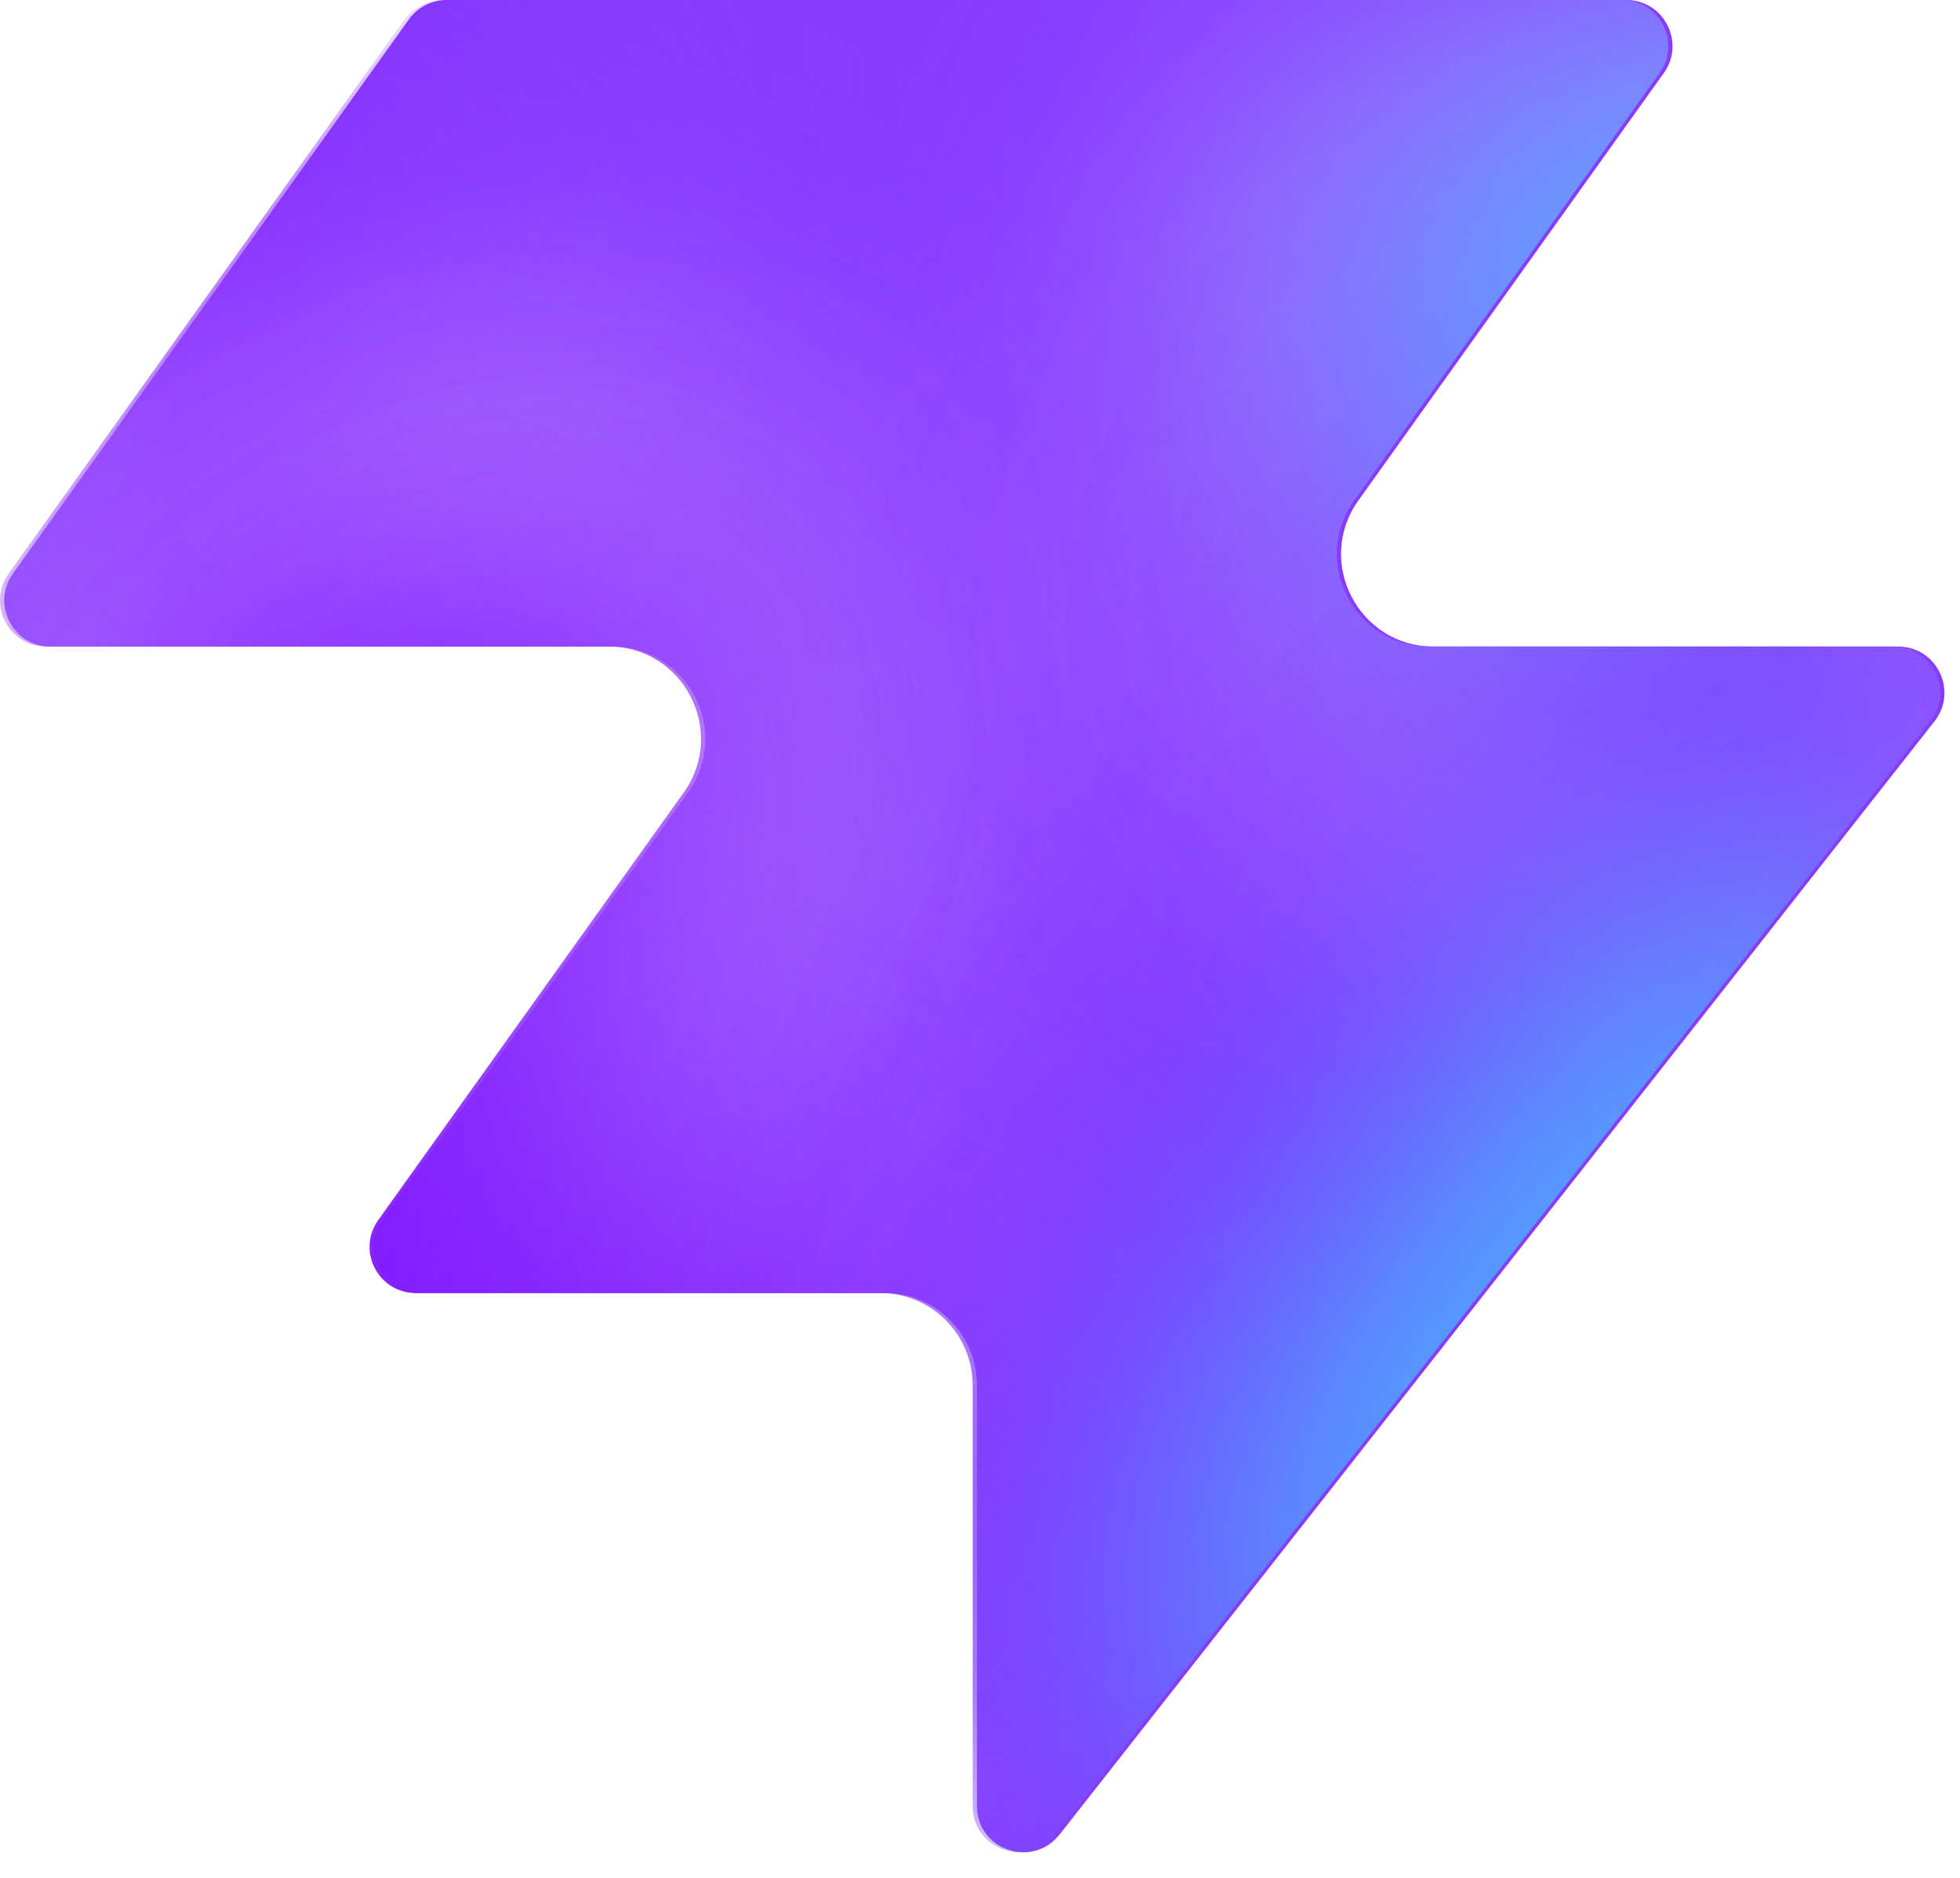
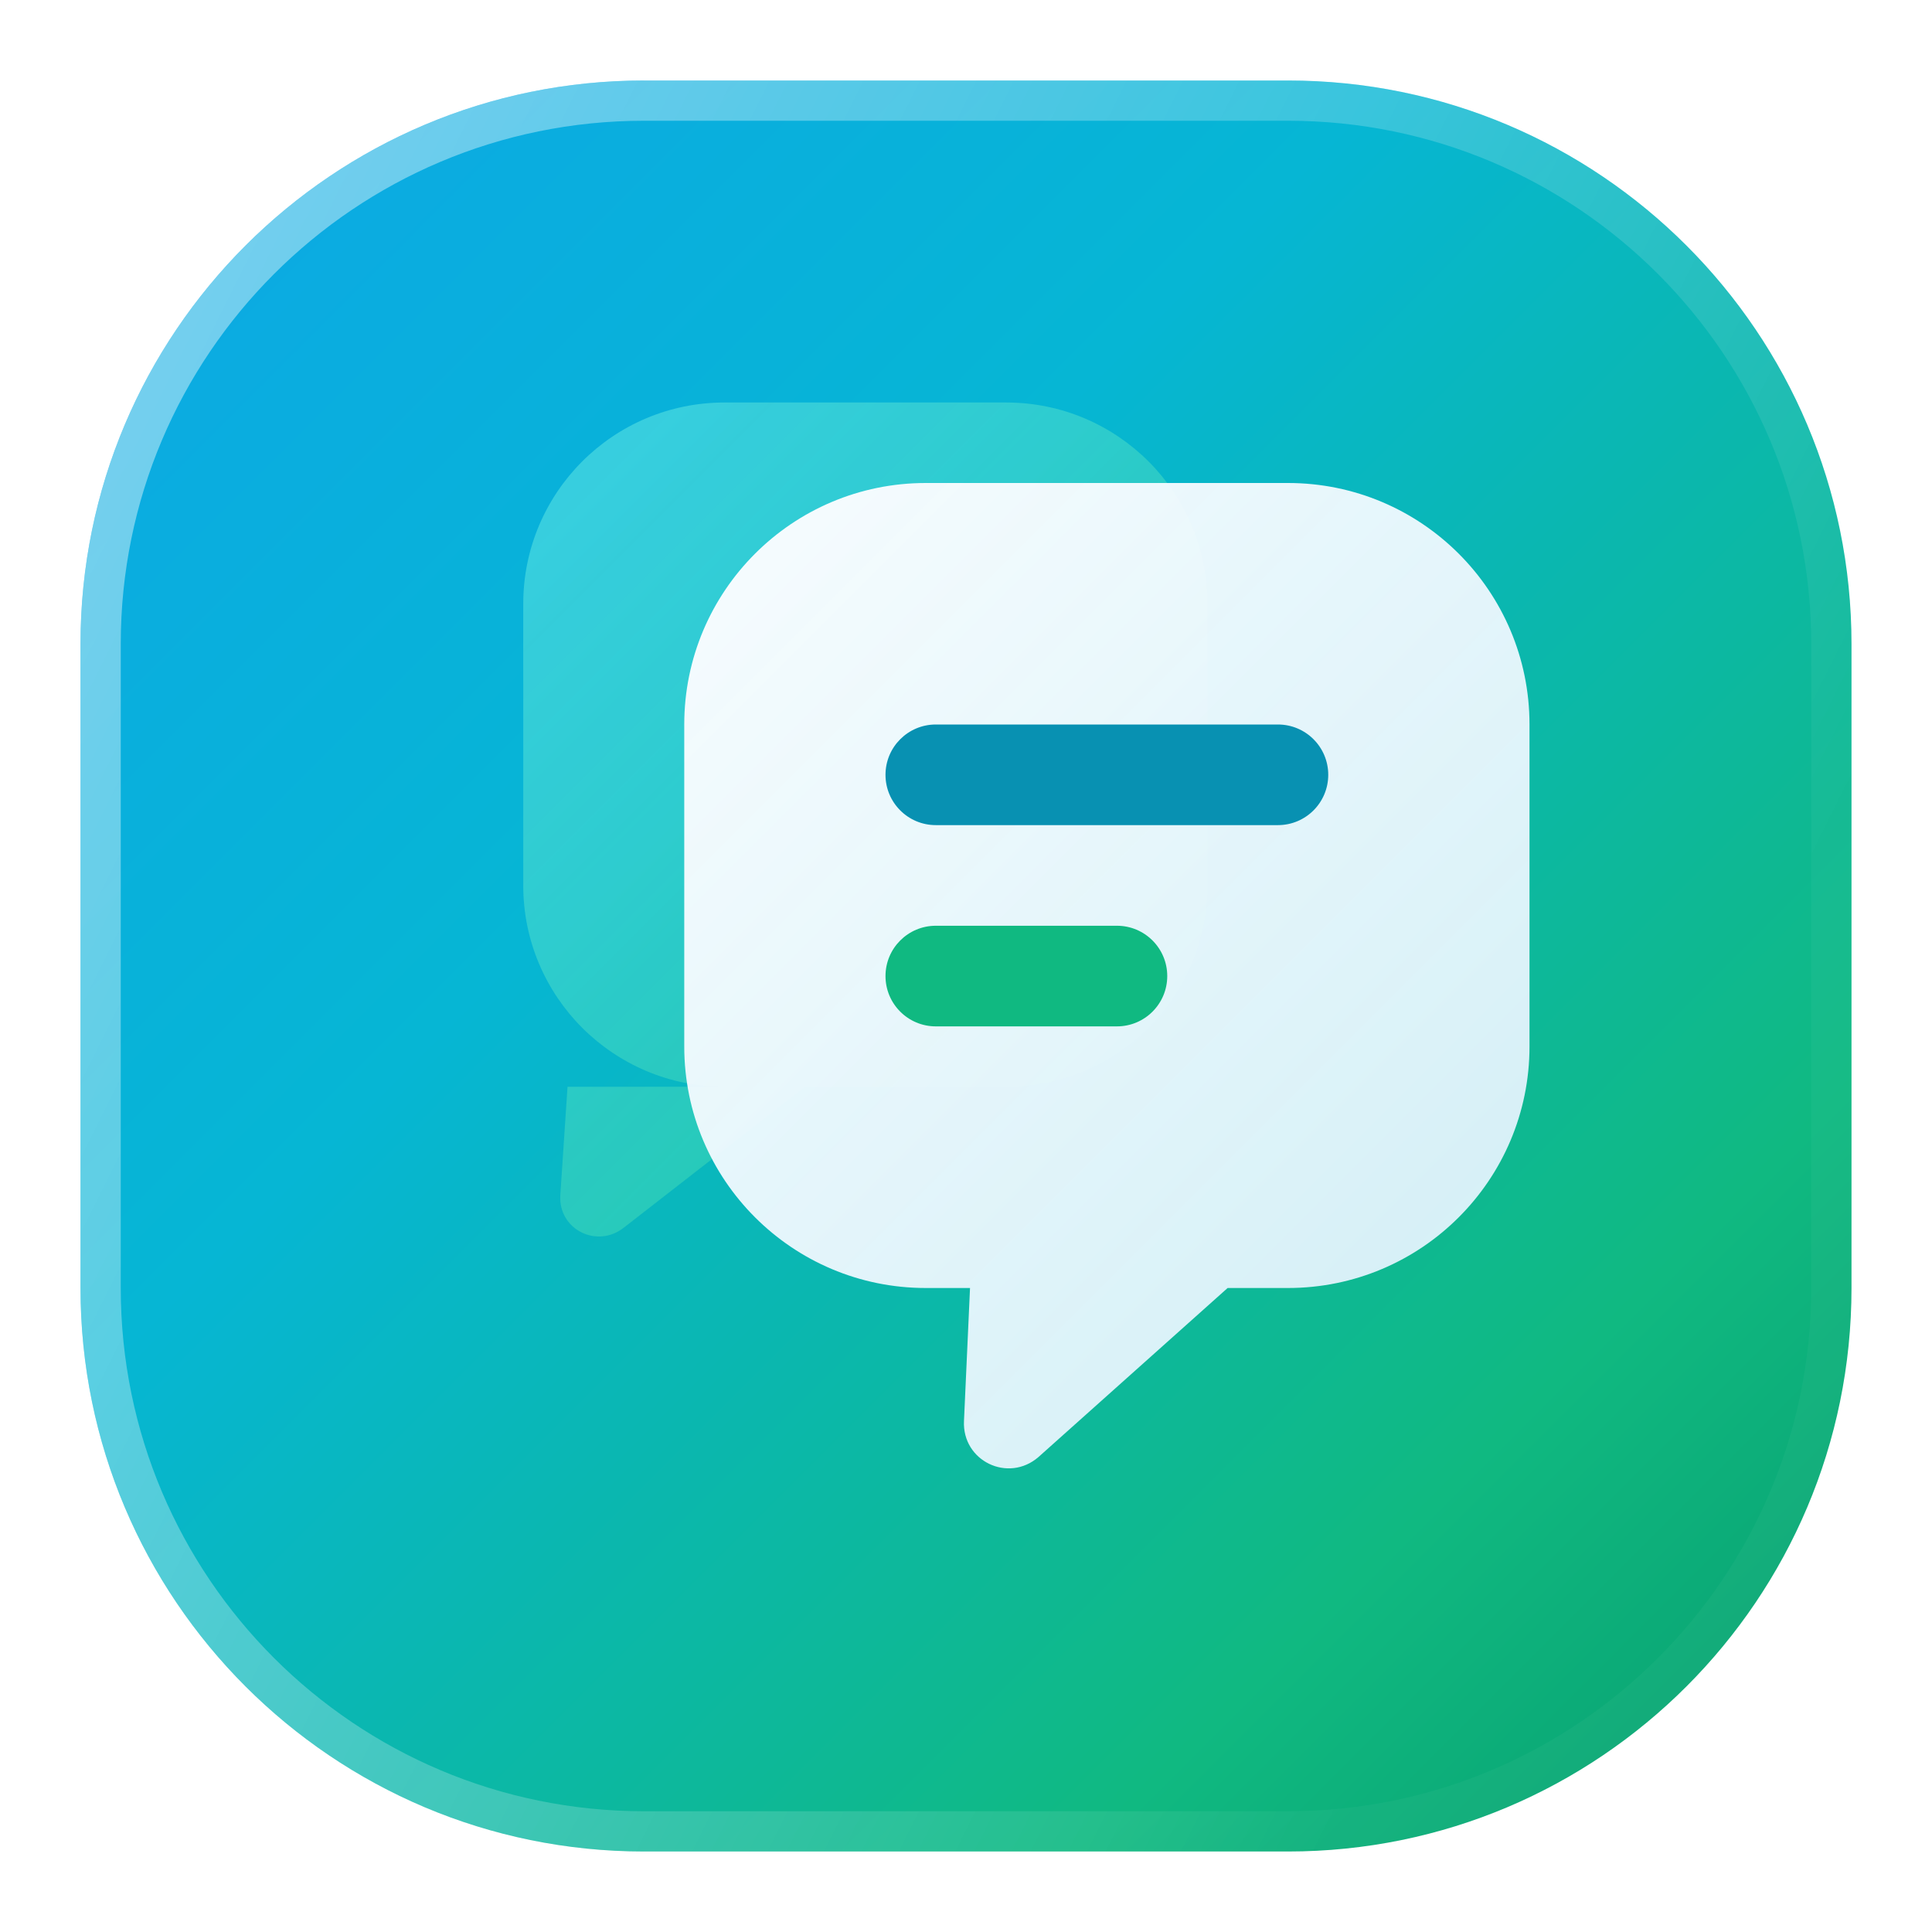
- <svg xmlns="http://www.w3.org/2000/svg" width="48" height="46" fill="none" viewBox="0 0 48 46">
-   <path fill="#863bff" d="M25.946 44.938c-.664.845-2.021.375-2.021-.698V33.937a2.26 2.26 0 0 0-2.262-2.262H10.287c-.92 0-1.456-1.04-.92-1.788l7.48-10.471c1.07-1.497 0-3.578-1.842-3.578H1.237c-.92 0-1.456-1.04-.92-1.788L10.013.474c.214-.297.556-.474.92-.474h28.894c.92 0 1.456 1.04.92 1.788l-7.48 10.471c-1.07 1.498 0 3.579 1.842 3.579h11.377c.943 0 1.473 1.088.89 1.83L25.947 44.94z" style="fill:#863bff;fill:color(display-p3 .525 .23 1);fill-opacity:1" />
-   <mask id="a" width="48" height="46" x="0" y="0" maskUnits="userSpaceOnUse" style="mask-type:alpha">
-     <path fill="#000" d="M25.842 44.938c-.664.844-2.021.375-2.021-.698V33.937a2.26 2.26 0 0 0-2.262-2.262H10.183c-.92 0-1.456-1.04-.92-1.788l7.48-10.471c1.07-1.498 0-3.579-1.842-3.579H1.133c-.92 0-1.456-1.04-.92-1.787L9.91.473c.214-.297.556-.474.92-.474h28.894c.92 0 1.456 1.04.92 1.788l-7.48 10.471c-1.07 1.498 0 3.578 1.842 3.578h11.377c.943 0 1.473 1.088.89 1.832L25.843 44.94z" style="fill:#000;fill-opacity:1" />
-   </mask>
-   <g mask="url(#a)">
-     <g filter="url(#b)">
-       <ellipse cx="5.508" cy="14.704" fill="#ede6ff" rx="5.508" ry="14.704" style="fill:#ede6ff;fill:color(display-p3 .927 .903 1);fill-opacity:1" transform="matrix(.00324 1 1 -.00324 -4.47 31.516)" />
-     </g>
-     <g filter="url(#c)">
-       <ellipse cx="10.399" cy="29.851" fill="#ede6ff" rx="10.399" ry="29.851" style="fill:#ede6ff;fill:color(display-p3 .927 .903 1);fill-opacity:1" transform="matrix(.00324 1 1 -.00324 -39.328 7.883)" />
-     </g>
-     <g filter="url(#d)">
-       <ellipse cx="5.508" cy="30.487" fill="#7e14ff" rx="5.508" ry="30.487" style="fill:#7e14ff;fill:color(display-p3 .492 .077 1);fill-opacity:1" transform="rotate(89.814 -25.913 -14.639)scale(1 -1)" />
-     </g>
-     <g filter="url(#e)">
-       <ellipse cx="5.508" cy="30.599" fill="#7e14ff" rx="5.508" ry="30.599" style="fill:#7e14ff;fill:color(display-p3 .492 .077 1);fill-opacity:1" transform="rotate(89.814 -32.644 -3.334)scale(1 -1)" />
-     </g>
-     <g filter="url(#f)">
-       <ellipse cx="5.508" cy="30.599" fill="#7e14ff" rx="5.508" ry="30.599" style="fill:#7e14ff;fill:color(display-p3 .492 .077 1);fill-opacity:1" transform="matrix(.00324 1 1 -.00324 -34.34 30.47)" />
-     </g>
-     <g filter="url(#g)">
-       <ellipse cx="14.072" cy="22.078" fill="#ede6ff" rx="14.072" ry="22.078" style="fill:#ede6ff;fill:color(display-p3 .927 .903 1);fill-opacity:1" transform="rotate(93.35 24.506 48.493)scale(-1 1)" />
-     </g>
-     <g filter="url(#h)">
-       <ellipse cx="3.47" cy="21.501" fill="#7e14ff" rx="3.47" ry="21.501" style="fill:#7e14ff;fill:color(display-p3 .492 .077 1);fill-opacity:1" transform="rotate(89.009 28.708 47.59)scale(-1 1)" />
-     </g>
-     <g filter="url(#i)">
-       <ellipse cx="3.47" cy="21.501" fill="#7e14ff" rx="3.47" ry="21.501" style="fill:#7e14ff;fill:color(display-p3 .492 .077 1);fill-opacity:1" transform="rotate(89.009 28.708 47.59)scale(-1 1)" />
-     </g>
-     <g filter="url(#j)">
-       <ellipse cx=".387" cy="8.972" fill="#7e14ff" rx="4.407" ry="29.108" style="fill:#7e14ff;fill:color(display-p3 .492 .077 1);fill-opacity:1" transform="rotate(39.51 .387 8.972)" />
-     </g>
-     <g filter="url(#k)">
-       <ellipse cx="47.523" cy="-6.092" fill="#7e14ff" rx="4.407" ry="29.108" style="fill:#7e14ff;fill:color(display-p3 .492 .077 1);fill-opacity:1" transform="rotate(37.892 47.523 -6.092)" />
-     </g>
-     <g filter="url(#l)">
-       <ellipse cx="41.412" cy="6.333" fill="#47bfff" rx="5.971" ry="9.665" style="fill:#47bfff;fill:color(display-p3 .28 .748 1);fill-opacity:1" transform="rotate(37.892 41.412 6.333)" />
-     </g>
-     <g filter="url(#m)">
-       <ellipse cx="-1.879" cy="38.332" fill="#7e14ff" rx="4.407" ry="29.108" style="fill:#7e14ff;fill:color(display-p3 .492 .077 1);fill-opacity:1" transform="rotate(37.892 -1.88 38.332)" />
-     </g>
-     <g filter="url(#n)">
-       <ellipse cx="-1.879" cy="38.332" fill="#7e14ff" rx="4.407" ry="29.108" style="fill:#7e14ff;fill:color(display-p3 .492 .077 1);fill-opacity:1" transform="rotate(37.892 -1.88 38.332)" />
-     </g>
-     <g filter="url(#o)">
-       <ellipse cx="35.651" cy="29.907" fill="#7e14ff" rx="4.407" ry="29.108" style="fill:#7e14ff;fill:color(display-p3 .492 .077 1);fill-opacity:1" transform="rotate(37.892 35.651 29.907)" />
-     </g>
-     <g filter="url(#p)">
-       <ellipse cx="38.418" cy="32.4" fill="#47bfff" rx="5.971" ry="15.297" style="fill:#47bfff;fill:color(display-p3 .28 .748 1);fill-opacity:1" transform="rotate(37.892 38.418 32.4)" />
-     </g>
-   </g>
+ <svg xmlns="http://www.w3.org/2000/svg" width="512" height="512" viewBox="0 0 48 48" fill="none">
  <defs>
-     <filter id="b" width="60.045" height="41.654" x="-19.77" y="16.149" color-interpolation-filters="sRGB" filterUnits="userSpaceOnUse">
-       <feFlood flood-opacity="0" result="BackgroundImageFix" />
-       <feBlend in="SourceGraphic" in2="BackgroundImageFix" result="shape" />
-       <feGaussianBlur result="effect1_foregroundBlur_2002_17158" stdDeviation="7.659" />
-     </filter>
-     <filter id="c" width="90.34" height="51.437" x="-54.613" y="-7.533" color-interpolation-filters="sRGB" filterUnits="userSpaceOnUse">
-       <feFlood flood-opacity="0" result="BackgroundImageFix" />
-       <feBlend in="SourceGraphic" in2="BackgroundImageFix" result="shape" />
-       <feGaussianBlur result="effect1_foregroundBlur_2002_17158" stdDeviation="7.659" />
-     </filter>
-     <filter id="d" width="79.355" height="29.4" x="-49.64" y="2.03" color-interpolation-filters="sRGB" filterUnits="userSpaceOnUse">
-       <feFlood flood-opacity="0" result="BackgroundImageFix" />
-       <feBlend in="SourceGraphic" in2="BackgroundImageFix" result="shape" />
-       <feGaussianBlur result="effect1_foregroundBlur_2002_17158" stdDeviation="4.596" />
-     </filter>
-     <filter id="e" width="79.579" height="29.4" x="-45.045" y="20.029" color-interpolation-filters="sRGB" filterUnits="userSpaceOnUse">
-       <feFlood flood-opacity="0" result="BackgroundImageFix" />
-       <feBlend in="SourceGraphic" in2="BackgroundImageFix" result="shape" />
-       <feGaussianBlur result="effect1_foregroundBlur_2002_17158" stdDeviation="4.596" />
-     </filter>
-     <filter id="f" width="79.579" height="29.4" x="-43.513" y="21.178" color-interpolation-filters="sRGB" filterUnits="userSpaceOnUse">
-       <feFlood flood-opacity="0" result="BackgroundImageFix" />
-       <feBlend in="SourceGraphic" in2="BackgroundImageFix" result="shape" />
-       <feGaussianBlur result="effect1_foregroundBlur_2002_17158" stdDeviation="4.596" />
-     </filter>
-     <filter id="g" width="74.749" height="58.852" x="15.756" y="-17.901" color-interpolation-filters="sRGB" filterUnits="userSpaceOnUse">
-       <feFlood flood-opacity="0" result="BackgroundImageFix" />
-       <feBlend in="SourceGraphic" in2="BackgroundImageFix" result="shape" />
-       <feGaussianBlur result="effect1_foregroundBlur_2002_17158" stdDeviation="7.659" />
-     </filter>
-     <filter id="h" width="61.377" height="25.362" x="23.548" y="2.284" color-interpolation-filters="sRGB" filterUnits="userSpaceOnUse">
-       <feFlood flood-opacity="0" result="BackgroundImageFix" />
-       <feBlend in="SourceGraphic" in2="BackgroundImageFix" result="shape" />
-       <feGaussianBlur result="effect1_foregroundBlur_2002_17158" stdDeviation="4.596" />
-     </filter>
-     <filter id="i" width="61.377" height="25.362" x="23.548" y="2.284" color-interpolation-filters="sRGB" filterUnits="userSpaceOnUse">
-       <feFlood flood-opacity="0" result="BackgroundImageFix" />
-       <feBlend in="SourceGraphic" in2="BackgroundImageFix" result="shape" />
-       <feGaussianBlur result="effect1_foregroundBlur_2002_17158" stdDeviation="4.596" />
-     </filter>
-     <filter id="j" width="56.045" height="63.649" x="-27.636" y="-22.853" color-interpolation-filters="sRGB" filterUnits="userSpaceOnUse">
-       <feFlood flood-opacity="0" result="BackgroundImageFix" />
-       <feBlend in="SourceGraphic" in2="BackgroundImageFix" result="shape" />
-       <feGaussianBlur result="effect1_foregroundBlur_2002_17158" stdDeviation="4.596" />
-     </filter>
-     <filter id="k" width="54.814" height="64.646" x="20.116" y="-38.415" color-interpolation-filters="sRGB" filterUnits="userSpaceOnUse">
-       <feFlood flood-opacity="0" result="BackgroundImageFix" />
-       <feBlend in="SourceGraphic" in2="BackgroundImageFix" result="shape" />
-       <feGaussianBlur result="effect1_foregroundBlur_2002_17158" stdDeviation="4.596" />
-     </filter>
-     <filter id="l" width="33.541" height="35.313" x="24.641" y="-11.323" color-interpolation-filters="sRGB" filterUnits="userSpaceOnUse">
-       <feFlood flood-opacity="0" result="BackgroundImageFix" />
-       <feBlend in="SourceGraphic" in2="BackgroundImageFix" result="shape" />
-       <feGaussianBlur result="effect1_foregroundBlur_2002_17158" stdDeviation="4.596" />
-     </filter>
-     <filter id="m" width="54.814" height="64.646" x="-29.286" y="6.009" color-interpolation-filters="sRGB" filterUnits="userSpaceOnUse">
-       <feFlood flood-opacity="0" result="BackgroundImageFix" />
-       <feBlend in="SourceGraphic" in2="BackgroundImageFix" result="shape" />
-       <feGaussianBlur result="effect1_foregroundBlur_2002_17158" stdDeviation="4.596" />
-     </filter>
-     <filter id="n" width="54.814" height="64.646" x="-29.286" y="6.009" color-interpolation-filters="sRGB" filterUnits="userSpaceOnUse">
-       <feFlood flood-opacity="0" result="BackgroundImageFix" />
-       <feBlend in="SourceGraphic" in2="BackgroundImageFix" result="shape" />
-       <feGaussianBlur result="effect1_foregroundBlur_2002_17158" stdDeviation="4.596" />
-     </filter>
-     <filter id="o" width="54.814" height="64.646" x="8.244" y="-2.416" color-interpolation-filters="sRGB" filterUnits="userSpaceOnUse">
-       <feFlood flood-opacity="0" result="BackgroundImageFix" />
-       <feBlend in="SourceGraphic" in2="BackgroundImageFix" result="shape" />
-       <feGaussianBlur result="effect1_foregroundBlur_2002_17158" stdDeviation="4.596" />
-     </filter>
-     <filter id="p" width="39.409" height="43.623" x="18.713" y="10.588" color-interpolation-filters="sRGB" filterUnits="userSpaceOnUse">
-       <feFlood flood-opacity="0" result="BackgroundImageFix" />
-       <feBlend in="SourceGraphic" in2="BackgroundImageFix" result="shape" />
-       <feGaussianBlur result="effect1_foregroundBlur_2002_17158" stdDeviation="4.596" />
-     </filter>
+     <linearGradient id="sj-bg-grad" x1="0" y1="0" x2="48" y2="48" gradientUnits="userSpaceOnUse">
+       <stop offset="0%" stop-color="#0ea5e9" />
+       <stop offset="38%" stop-color="#06b6d4" />
+       <stop offset="76%" stop-color="#10b981" />
+       <stop offset="100%" stop-color="#059669" />
+     </linearGradient>
+     <linearGradient id="sj-luster" x1="4" y1="4" x2="44" y2="24" gradientUnits="userSpaceOnUse">
+       <stop offset="0%" stop-color="#ffffff" stop-opacity="0.45" />
+       <stop offset="100%" stop-color="#ffffff" stop-opacity="0.03" />
+     </linearGradient>
+     <linearGradient id="sj-bubble-front" x1="12" y1="12" x2="38" y2="38" gradientUnits="userSpaceOnUse">
+       <stop offset="0%" stop-color="#ffffff" stop-opacity="0.98" />
+       <stop offset="100%" stop-color="#e0f2fe" stop-opacity="0.92" />
+     </linearGradient>
+     <linearGradient id="sj-bubble-back" x1="6" y1="10" x2="28" y2="32" gradientUnits="userSpaceOnUse">
+       <stop offset="0%" stop-color="#67e8f9" stop-opacity="0.8" />
+       <stop offset="100%" stop-color="#34d399" stop-opacity="0.65" />
+     </linearGradient>
  </defs>
+   <rect x="2" y="2" width="44" height="44" rx="14" fill="url(#sj-bg-grad)" />
+   <rect x="2.5" y="2.5" width="43" height="43" rx="13.5" stroke="url(#sj-luster)" stroke-width="1" />
+   <path d="M13 15C13 12.239 15.239 10 18 10H25C27.761 10 30 12.239 30 15V22C30 24.761 27.761 27 25 27H20L15.5 30.5C14.833 31.026 13.88 30.551 13.92 29.708L14.1 27H18C15.239 27 13 24.761 13 22V15Z" fill="url(#sj-bubble-back)" opacity="0.75" />
+   <path d="M17 18C17 14.686 19.686 12 23 12H32C35.314 12 38 14.686 38 18V26C38 29.314 35.314 32 32 32H30.5L25.8 36.2C25.05 36.85 23.9 36.3 23.95 35.3L24.1 32H23C19.686 32 17 29.314 17 26V18Z" fill="url(#sj-bubble-front)" />
+   <rect x="22" y="18" width="11" height="2.5" rx="1.25" fill="#0891b2" />
+   <rect x="22" y="23" width="7" height="2.5" rx="1.25" fill="#10b981" />
</svg>
